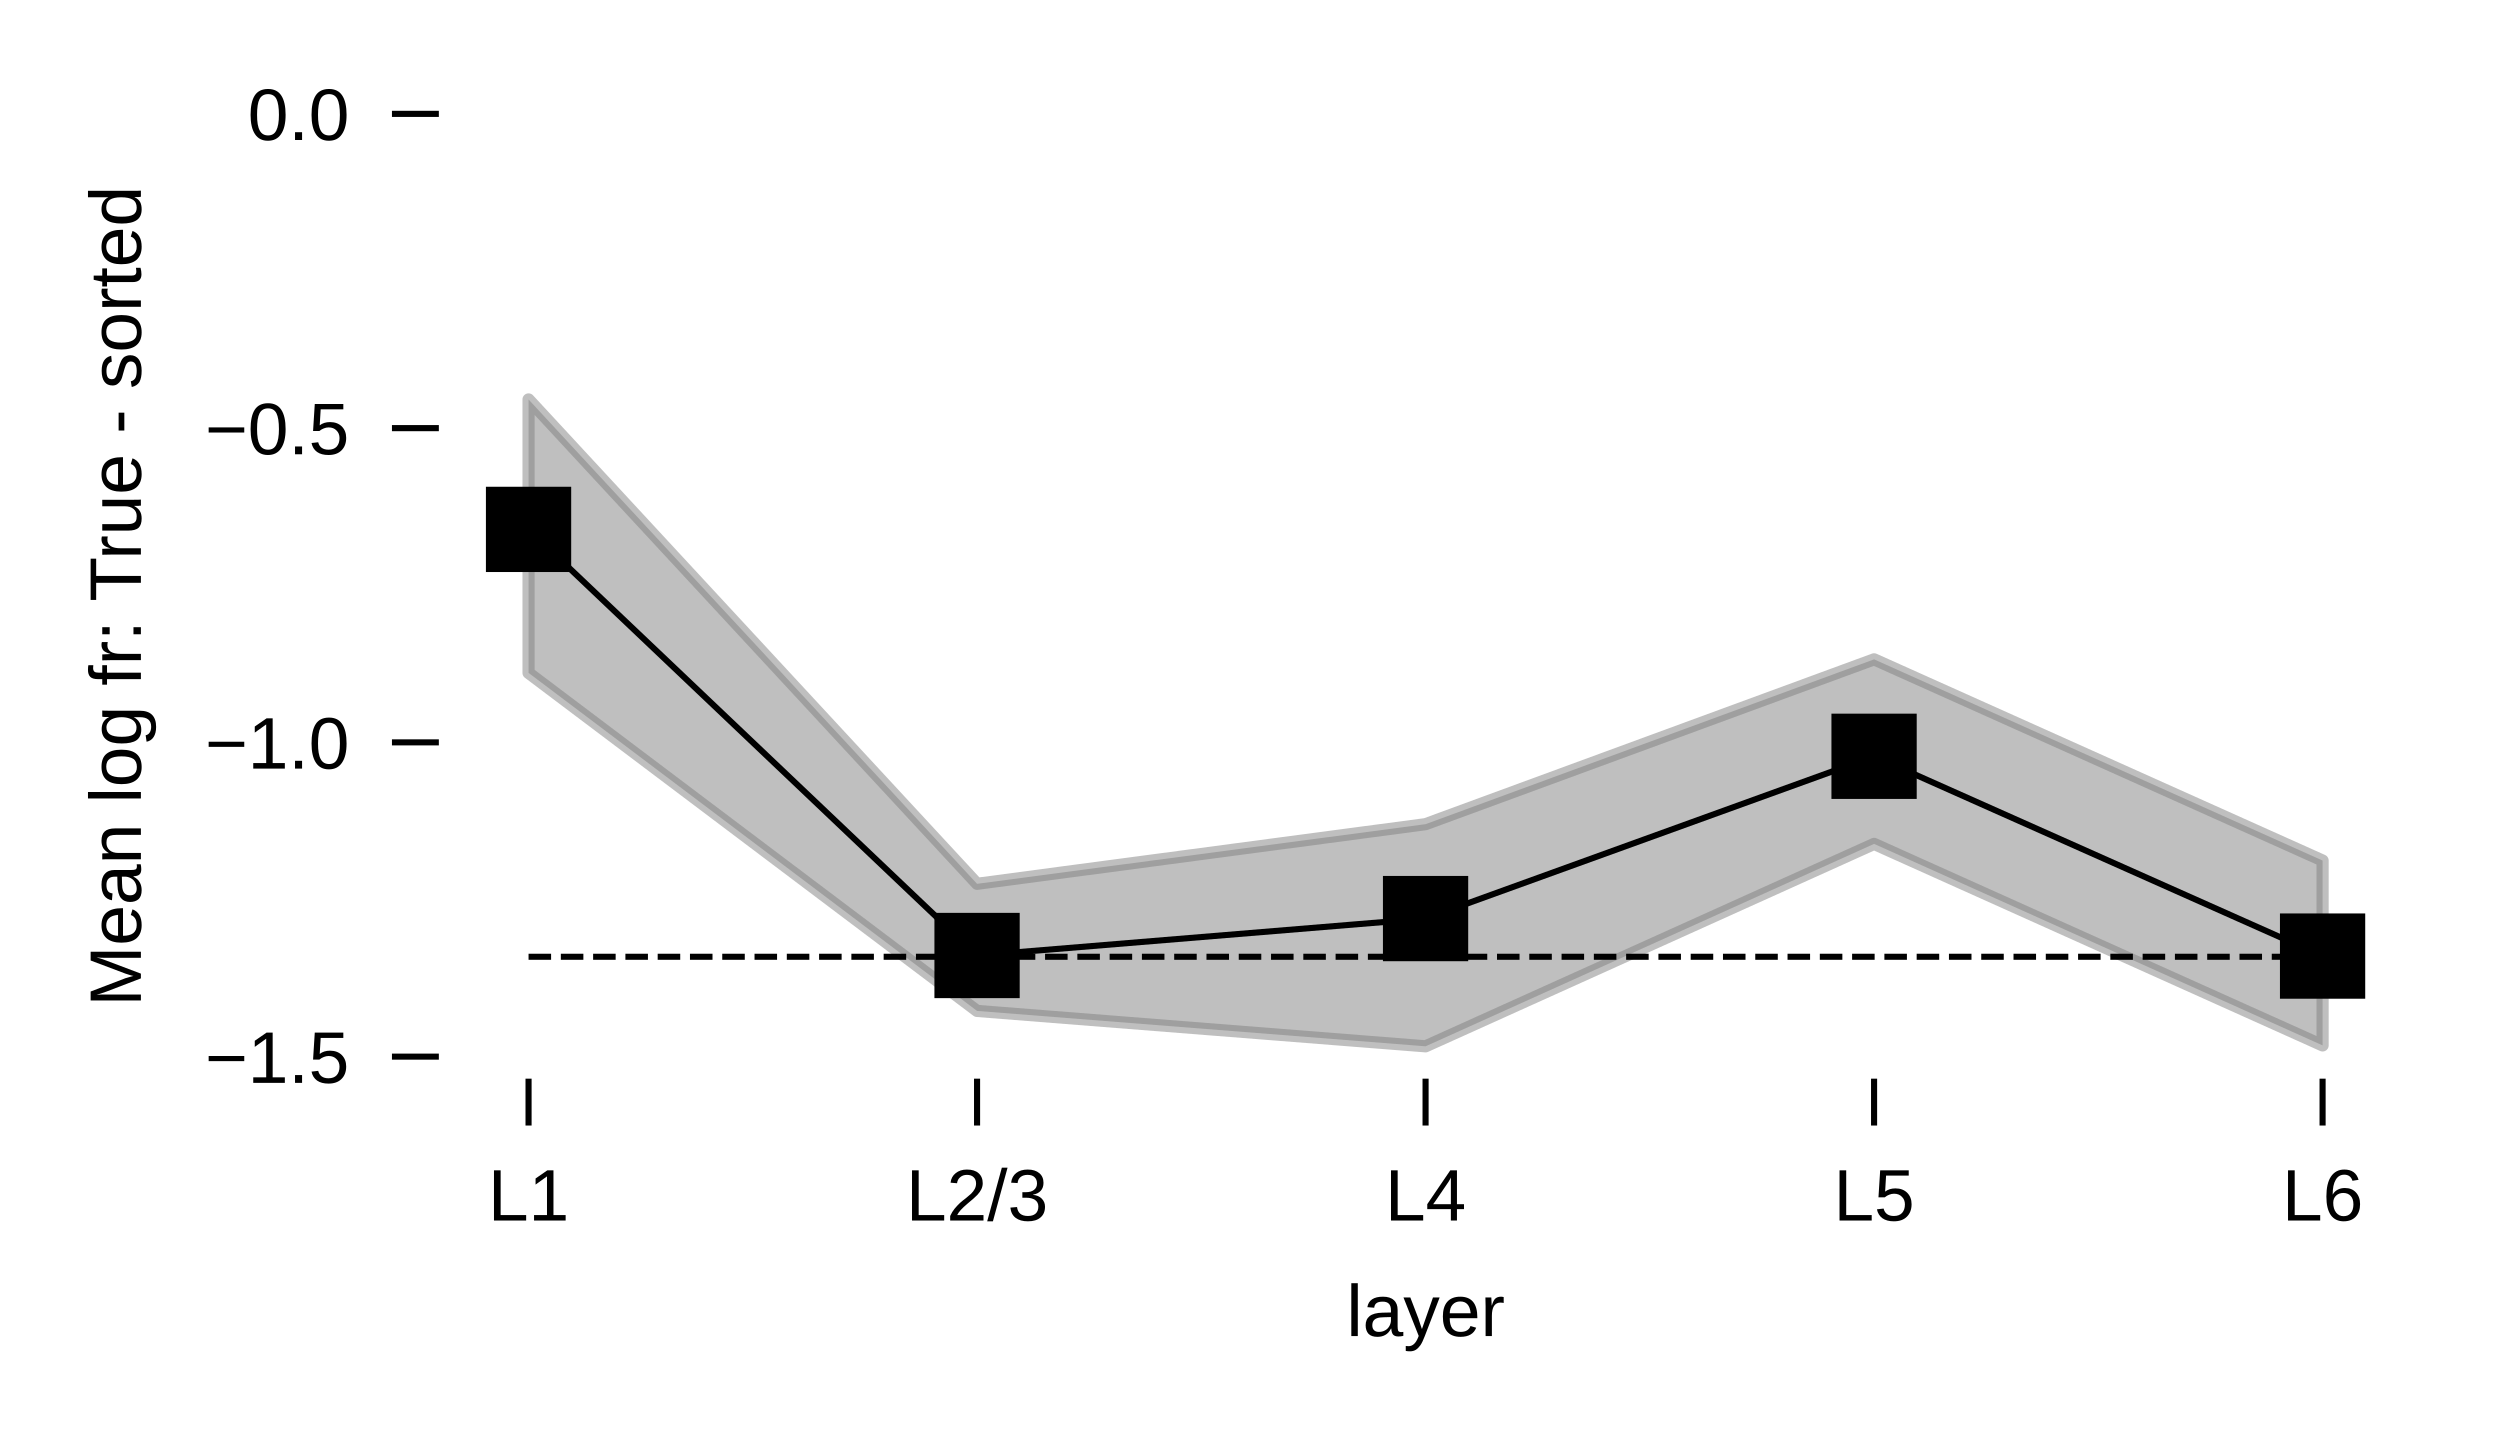
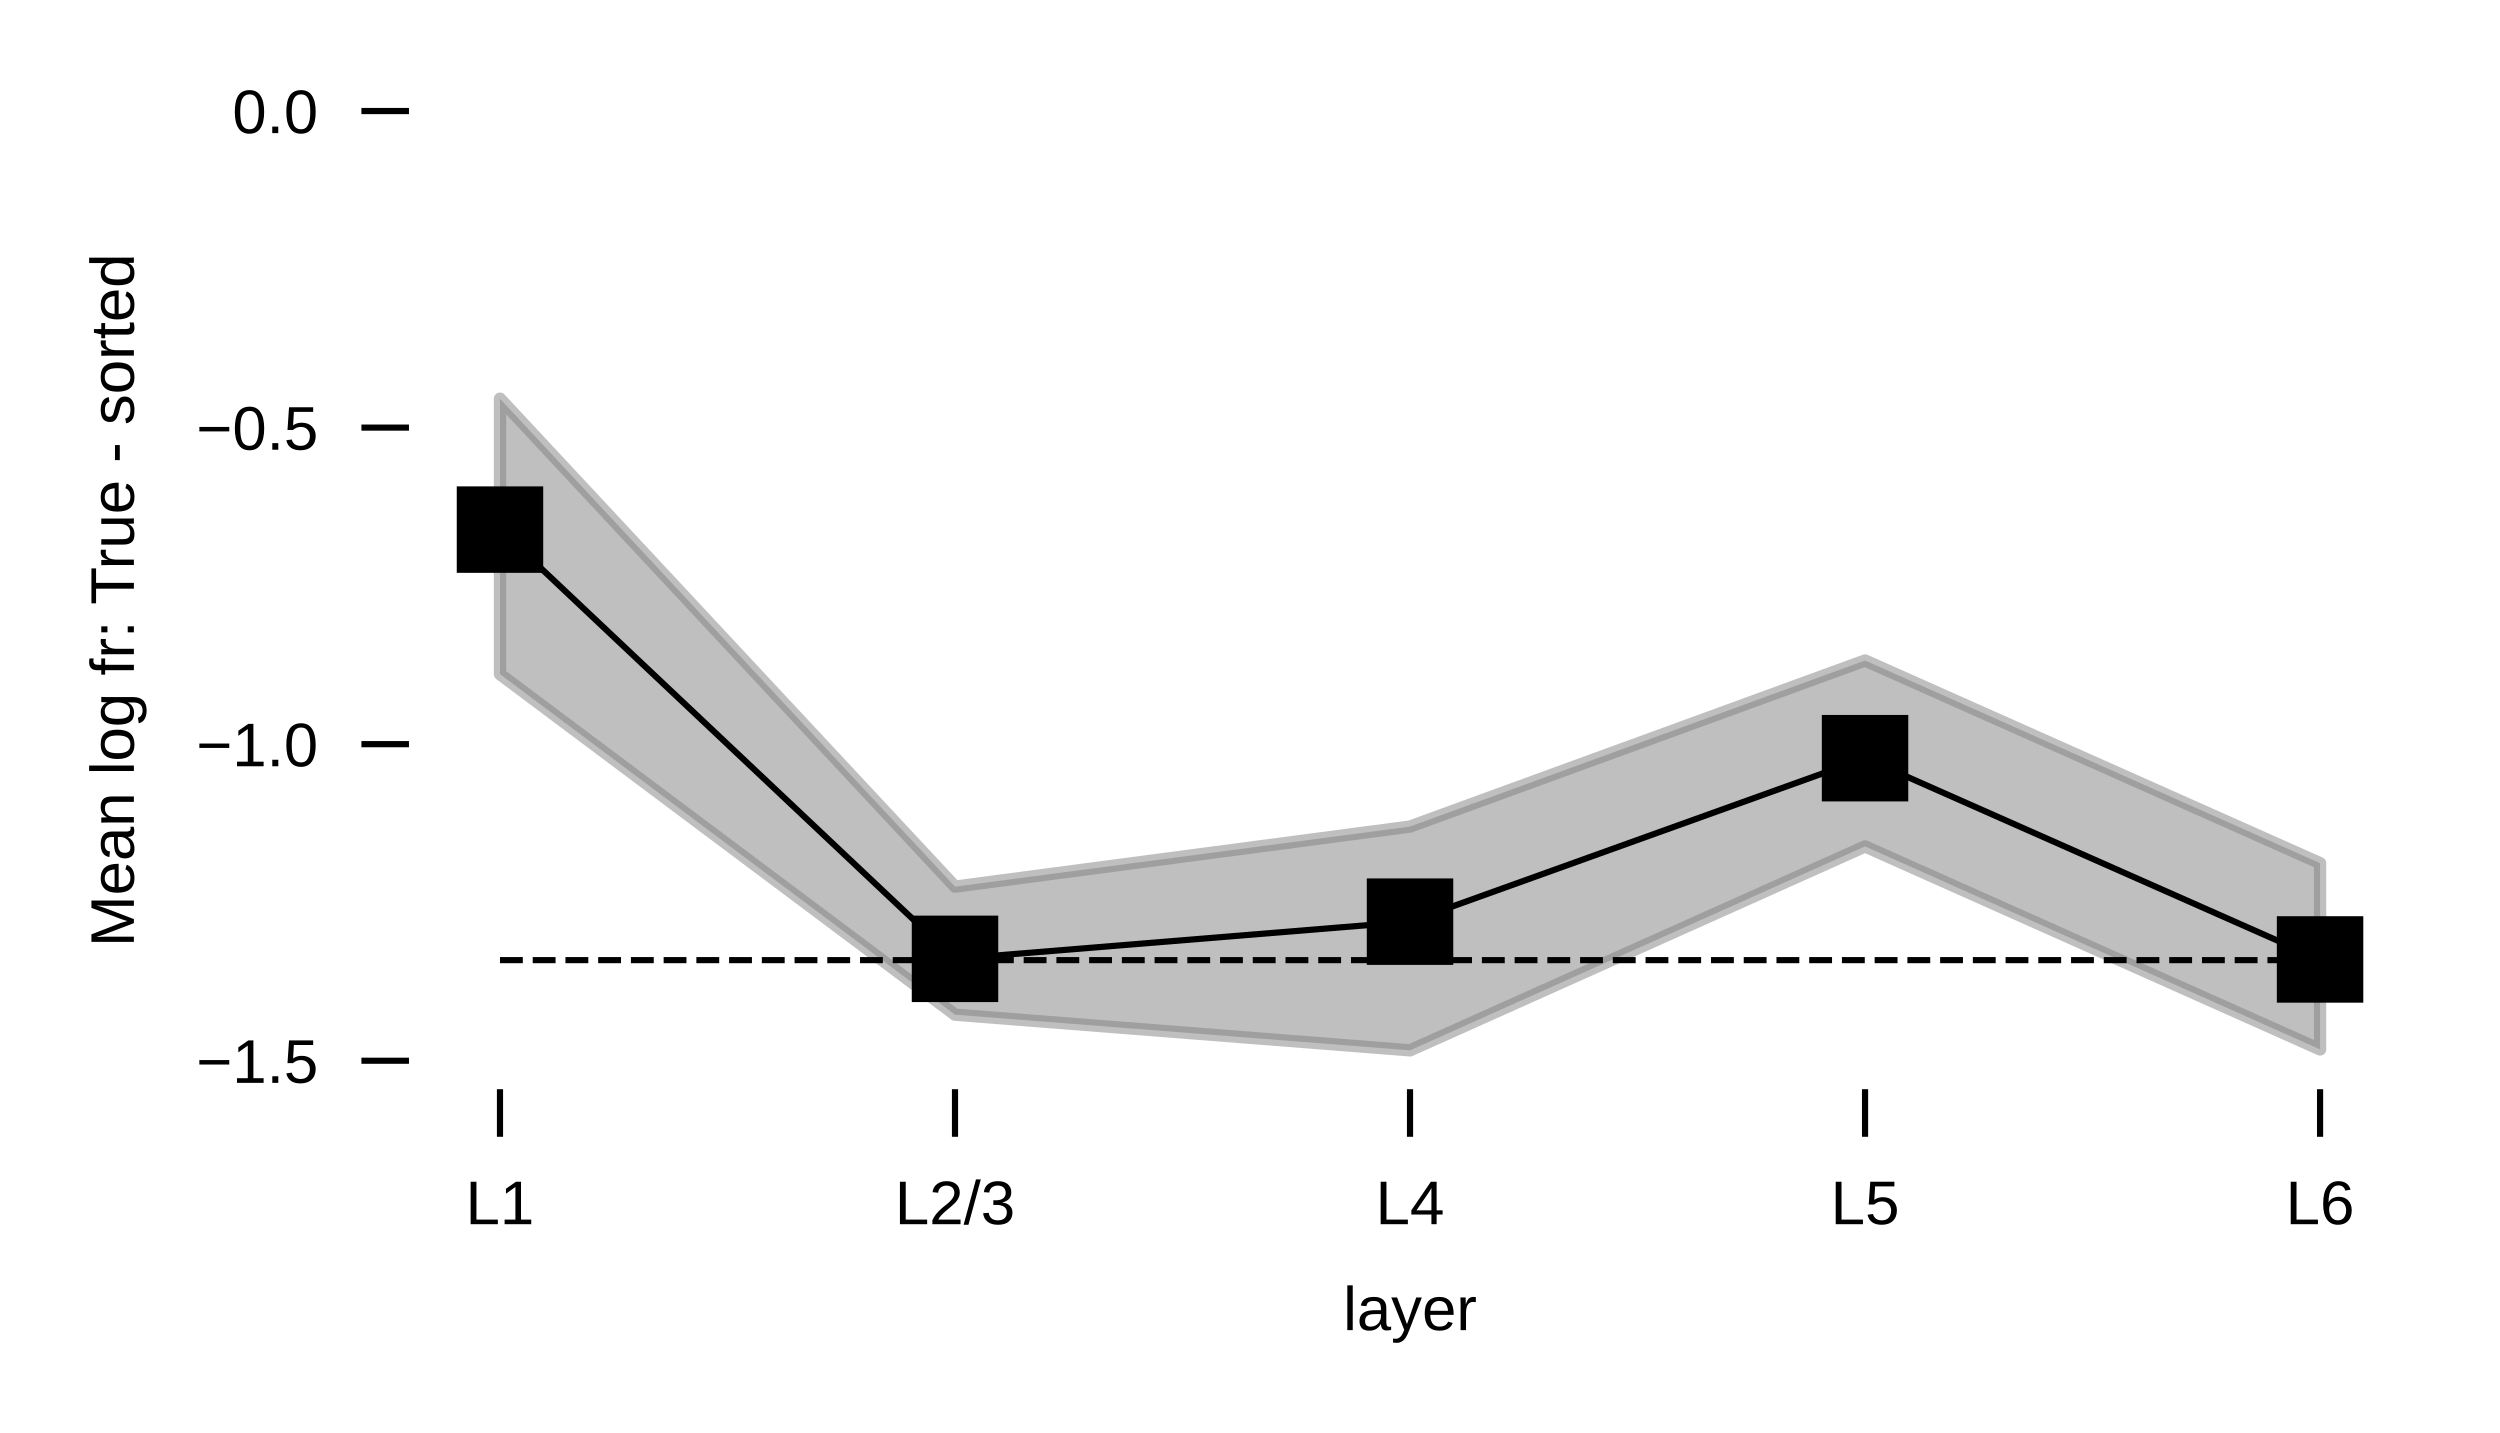
- <svg xmlns="http://www.w3.org/2000/svg" xmlns:xlink="http://www.w3.org/1999/xlink" width="205.225" height="118.142" viewBox="0 0 205.225 118.142" version="1.1">
+ <svg xmlns="http://www.w3.org/2000/svg" xmlns:xlink="http://www.w3.org/1999/xlink" width="202.412" height="115.943" viewBox="0 0 202.412 115.943" version="1.1">
  <defs>
    <style type="text/css">*{stroke-linejoin: round; stroke-linecap: butt}</style>
  </defs>
  <g id="figure_1">
    <g id="patch_1">
-       <path d="M 0 118.142  L 205.225 118.142  L 205.225 0  L 0 0  L 0 118.142  z " style="fill: none" />
+       <path d="M 0 115.943  L 202.412 115.943  L 202.412 0  L 0 0  L 0 115.943  z " style="fill: none" />
    </g>
    <g id="axes_1">
      <g id="PatchCollection_1">
        <defs>
-           <path id="m7e531dcd07" d="M 43.389 -62.903  L 80.207 -35.155  L 117.025 -32.25  L 153.843 -48.867  L 190.661 -32.324  L 190.661 -47.5  L 153.843 -64.017  L 117.025 -50.487  L 80.207 -45.59  L 43.389 -85.352  z " style="stroke: #808080; stroke-opacity: 0.5" />
+           <path id="m864e38523e" d="M 40.481 -61.358  L 77.322 -33.79  L 114.162 -30.903  L 151.003 -47.413  L 187.844 -30.977  L 187.844 -46.055  L 151.003 -62.466  L 114.162 -49.022  L 77.322 -44.157  L 40.481 -83.663  z " style="stroke: #808080; stroke-opacity: 0.5" />
        </defs>
-         <g clip-path="url(#p4c36570768)">
-           <use xlink:href="#m7e531dcd07" x="0" y="118.142" style="fill: #808080; fill-opacity: 0.5; stroke: #808080; stroke-opacity: 0.5" />
+         <g clip-path="url(#p3d52504fc3)">
+           <use xlink:href="#m864e38523e" x="0" y="115.943" style="fill: #808080; fill-opacity: 0.5; stroke: #808080; stroke-opacity: 0.5" />
        </g>
      </g>
      <g id="matplotlib.axis_1">
        <g id="xtick_1">
          <g id="line2d_1">
            <defs>
-               <path id="mb23f091587" d="M 0 0  L 0 3.85  " style="stroke: #000000; stroke-width: 0.5" />
+               <path id="me0333bda95" d="M 0 0  L 0 3.85  " style="stroke: #000000; stroke-width: 0.5" />
            </defs>
            <g>
-               <use xlink:href="#mb23f091587" x="43.389" y="88.547" style="stroke: #000000; stroke-width: 0.5" />
+               <use xlink:href="#me0333bda95" x="40.481" y="88.189" style="stroke: #000000; stroke-width: 0.5" />
            </g>
          </g>
          <g id="text_1">
-             <text font-family="Arial" font-size="6" text-anchor="middle" x="43.389" y="100.192" transform="rotate(-0 43.38864 100.192)">L1</text>
+             <text font-family="Arial" font-size="5" text-anchor="middle" x="40.481" y="99.118" transform="rotate(-0 40.48068 99.11836)">L1</text>
          </g>
        </g>
        <g id="xtick_2">
          <g id="line2d_2">
            <g>
-               <use xlink:href="#mb23f091587" x="80.207" y="88.547" style="stroke: #000000; stroke-width: 0.5" />
+               <use xlink:href="#me0333bda95" x="77.322" y="88.189" style="stroke: #000000; stroke-width: 0.5" />
            </g>
          </g>
          <g id="text_2">
-             <text font-family="Arial" font-size="6" text-anchor="middle" x="80.207" y="100.192" transform="rotate(-0 80.20682 100.192)">L2/3</text>
+             <text font-family="Arial" font-size="5" text-anchor="middle" x="77.322" y="99.118" transform="rotate(-0 77.32159 99.11836)">L2/3</text>
          </g>
        </g>
        <g id="xtick_3">
          <g id="line2d_3">
            <g>
-               <use xlink:href="#mb23f091587" x="117.025" y="88.547" style="stroke: #000000; stroke-width: 0.5" />
+               <use xlink:href="#me0333bda95" x="114.162" y="88.189" style="stroke: #000000; stroke-width: 0.5" />
            </g>
          </g>
          <g id="text_3">
-             <text font-family="Arial" font-size="6" text-anchor="middle" x="117.025" y="100.192" transform="rotate(-0 117.025 100.192)">L4</text>
+             <text font-family="Arial" font-size="5" text-anchor="middle" x="114.162" y="99.118" transform="rotate(-0 114.1625 99.11836)">L4</text>
          </g>
        </g>
        <g id="xtick_4">
          <g id="line2d_4">
            <g>
-               <use xlink:href="#mb23f091587" x="153.843" y="88.547" style="stroke: #000000; stroke-width: 0.5" />
+               <use xlink:href="#me0333bda95" x="151.003" y="88.189" style="stroke: #000000; stroke-width: 0.5" />
            </g>
          </g>
          <g id="text_4">
-             <text font-family="Arial" font-size="6" text-anchor="middle" x="153.843" y="100.192" transform="rotate(-0 153.8432 100.192)">L5</text>
+             <text font-family="Arial" font-size="5" text-anchor="middle" x="151.003" y="99.118" transform="rotate(-0 151.0034 99.11836)">L5</text>
          </g>
        </g>
        <g id="xtick_5">
          <g id="line2d_5">
            <g>
-               <use xlink:href="#mb23f091587" x="190.661" y="88.547" style="stroke: #000000; stroke-width: 0.5" />
+               <use xlink:href="#me0333bda95" x="187.844" y="88.189" style="stroke: #000000; stroke-width: 0.5" />
            </g>
          </g>
          <g id="text_5">
-             <text font-family="Arial" font-size="6" text-anchor="middle" x="190.661" y="100.192" transform="rotate(-0 190.6614 100.192)">L6</text>
+             <text font-family="Arial" font-size="5" text-anchor="middle" x="187.844" y="99.118" transform="rotate(-0 187.8443 99.11836)">L6</text>
          </g>
        </g>
        <g id="text_6">
-           <text font-family="Arial" font-size="6" text-anchor="middle" x="117.025" y="109.679" transform="rotate(-0 117.025 109.6792)">layer</text>
+           <text font-family="Arial" font-size="5" text-anchor="middle" x="114.162" y="107.691" transform="rotate(-0 114.1625 107.691)">layer</text>
        </g>
      </g>
      <g id="matplotlib.axis_2">
        <g id="ytick_1">
          <g id="line2d_6">
            <defs>
-               <path id="m348e0b69a2" d="M 0 0  L -3.85 0  " style="stroke: #000000; stroke-width: 0.5" />
+               <path id="m49d4274003" d="M 0 0  L -3.85 0  " style="stroke: #000000; stroke-width: 0.5" />
            </defs>
            <g>
-               <use xlink:href="#m348e0b69a2" x="36.025" y="86.74" style="stroke: #000000; stroke-width: 0.5" />
+               <use xlink:href="#m49d4274003" x="33.112" y="85.883" style="stroke: #000000; stroke-width: 0.5" />
            </g>
          </g>
          <g id="text_7">
-             <text font-family="Arial" font-size="6" text-anchor="end" x="28.675" y="88.887" transform="rotate(-0 28.675 88.88723)">−1.5</text>
+             <text font-family="Arial" font-size="5" text-anchor="end" x="25.762" y="87.672" transform="rotate(-0 25.7625 87.67211)">−1.5</text>
          </g>
        </g>
        <g id="ytick_2">
          <g id="line2d_7">
            <g>
-               <use xlink:href="#m348e0b69a2" x="36.025" y="60.942" style="stroke: #000000; stroke-width: 0.5" />
+               <use xlink:href="#m49d4274003" x="33.112" y="60.252" style="stroke: #000000; stroke-width: 0.5" />
            </g>
          </g>
          <g id="text_8">
-             <text font-family="Arial" font-size="6" text-anchor="end" x="28.675" y="63.09" transform="rotate(-0 28.675 63.08972)">−1.0</text>
+             <text font-family="Arial" font-size="5" text-anchor="end" x="25.762" y="62.041" transform="rotate(-0 25.7625 62.04104)">−1.0</text>
          </g>
        </g>
        <g id="ytick_3">
          <g id="line2d_8">
            <g>
-               <use xlink:href="#m348e0b69a2" x="36.025" y="35.145" style="stroke: #000000; stroke-width: 0.5" />
+               <use xlink:href="#m49d4274003" x="33.112" y="34.621" style="stroke: #000000; stroke-width: 0.5" />
            </g>
          </g>
          <g id="text_9">
-             <text font-family="Arial" font-size="6" text-anchor="end" x="28.675" y="37.292" transform="rotate(-0 28.675 37.2922)">−0.5</text>
+             <text font-family="Arial" font-size="5" text-anchor="end" x="25.762" y="36.41" transform="rotate(-0 25.7625 36.40997)">−0.5</text>
          </g>
        </g>
        <g id="ytick_4">
          <g id="line2d_9">
            <g>
-               <use xlink:href="#m348e0b69a2" x="36.025" y="9.347" style="stroke: #000000; stroke-width: 0.5" />
+               <use xlink:href="#m49d4274003" x="33.112" y="8.989" style="stroke: #000000; stroke-width: 0.5" />
            </g>
          </g>
          <g id="text_10">
-             <text font-family="Arial" font-size="6" text-anchor="end" x="28.675" y="11.495" transform="rotate(-0 28.675 11.49469)">0.0</text>
+             <text font-family="Arial" font-size="5" text-anchor="end" x="25.762" y="10.779" transform="rotate(-0 25.7625 10.77891)">0.0</text>
          </g>
        </g>
        <g id="text_11">
-           <text font-family="Arial" font-size="6" text-anchor="middle" x="11.568" y="48.947" transform="rotate(-90 11.56781 48.94734)">Mean log fr: True - sorted</text>
+           <text font-family="Arial" font-size="5" text-anchor="middle" x="10.84" y="48.589" transform="rotate(-90 10.83984 48.58945)">Mean log fr: True - sorted</text>
        </g>
      </g>
      <g id="line2d_10">
-         <path d="M 43.389 43.458  L 80.207 78.437  L 117.025 75.406  L 153.843 62.084  L 190.661 78.485  " clip-path="url(#p4c36570768)" style="fill: none; stroke: #000000; stroke-width: 0.5; stroke-linecap: square" />
+         <path d="M 40.481 42.88  L 77.322 77.633  L 114.162 74.622  L 151.003 61.386  L 187.844 77.681  " clip-path="url(#p3d52504fc3)" style="fill: none; stroke: #000000; stroke-width: 0.5; stroke-linecap: square" />
        <defs>
-           <path id="mc10b9765a8" d="M -3 3  L 3 3  L 3 -3  L -3 -3  z " style="stroke: #000000; stroke-linejoin: miter" />
+           <path id="mb69bf9b753" d="M -3 3  L 3 3  L 3 -3  L -3 -3  z " style="stroke: #000000; stroke-linejoin: miter" />
        </defs>
-         <g clip-path="url(#p4c36570768)">
-           <use xlink:href="#mc10b9765a8" x="43.389" y="43.458" style="stroke: #000000; stroke-linejoin: miter" />
-           <use xlink:href="#mc10b9765a8" x="80.207" y="78.437" style="stroke: #000000; stroke-linejoin: miter" />
-           <use xlink:href="#mc10b9765a8" x="117.025" y="75.406" style="stroke: #000000; stroke-linejoin: miter" />
-           <use xlink:href="#mc10b9765a8" x="153.843" y="62.084" style="stroke: #000000; stroke-linejoin: miter" />
-           <use xlink:href="#mc10b9765a8" x="190.661" y="78.485" style="stroke: #000000; stroke-linejoin: miter" />
+         <g clip-path="url(#p3d52504fc3)">
+           <use xlink:href="#mb69bf9b753" x="40.481" y="42.88" style="stroke: #000000; stroke-linejoin: miter" />
+           <use xlink:href="#mb69bf9b753" x="77.322" y="77.633" style="stroke: #000000; stroke-linejoin: miter" />
+           <use xlink:href="#mb69bf9b753" x="114.162" y="74.622" style="stroke: #000000; stroke-linejoin: miter" />
+           <use xlink:href="#mb69bf9b753" x="151.003" y="61.386" style="stroke: #000000; stroke-linejoin: miter" />
+           <use xlink:href="#mb69bf9b753" x="187.844" y="77.681" style="stroke: #000000; stroke-linejoin: miter" />
        </g>
      </g>
      <g id="line2d_11">
-         <path d="M 43.389 78.542  L 80.207 78.542  L 117.025 78.542  L 153.843 78.542  L 190.661 78.542  " clip-path="url(#p4c36570768)" style="fill: none; stroke-dasharray: 1.85,0.8; stroke-dashoffset: 0; stroke: #000000; stroke-width: 0.5" />
+         <path d="M 40.481 77.738  L 77.322 77.738  L 114.162 77.738  L 151.003 77.738  L 187.844 77.738  " clip-path="url(#p3d52504fc3)" style="fill: none; stroke-dasharray: 1.85,0.8; stroke-dashoffset: 0; stroke: #000000; stroke-width: 0.5" />
      </g>
    </g>
  </g>
  <defs>
-     <clipPath id="p4c36570768">
-       <rect x="36.025" y="9.347" width="162" height="79.2" />
+     <clipPath id="p3d52504fc3">
+       <rect x="33.112" y="8.989" width="162.1" height="79.2" />
    </clipPath>
  </defs>
</svg>
